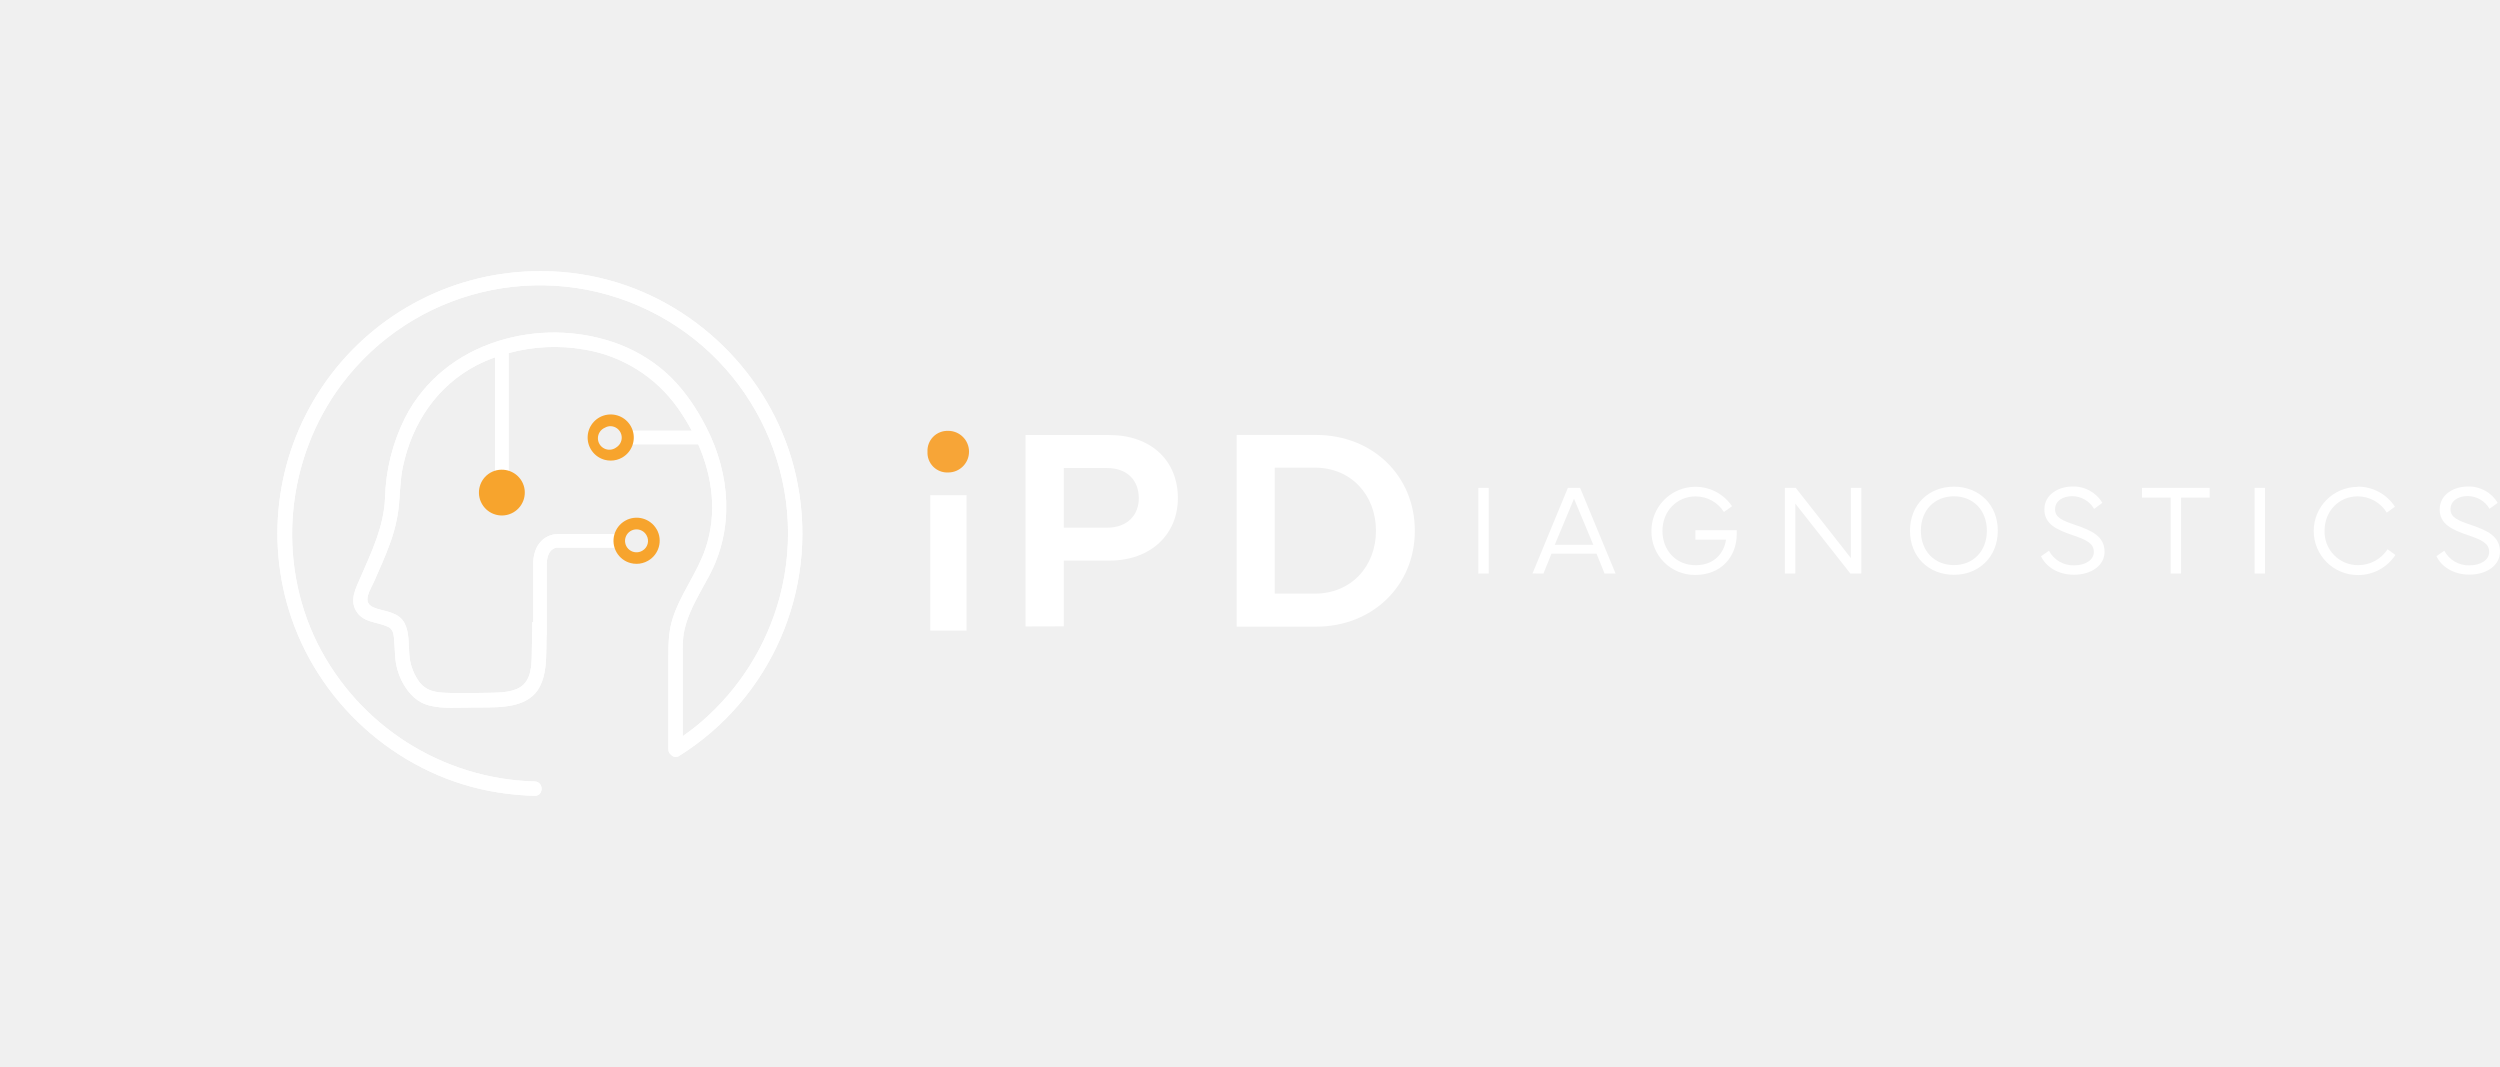
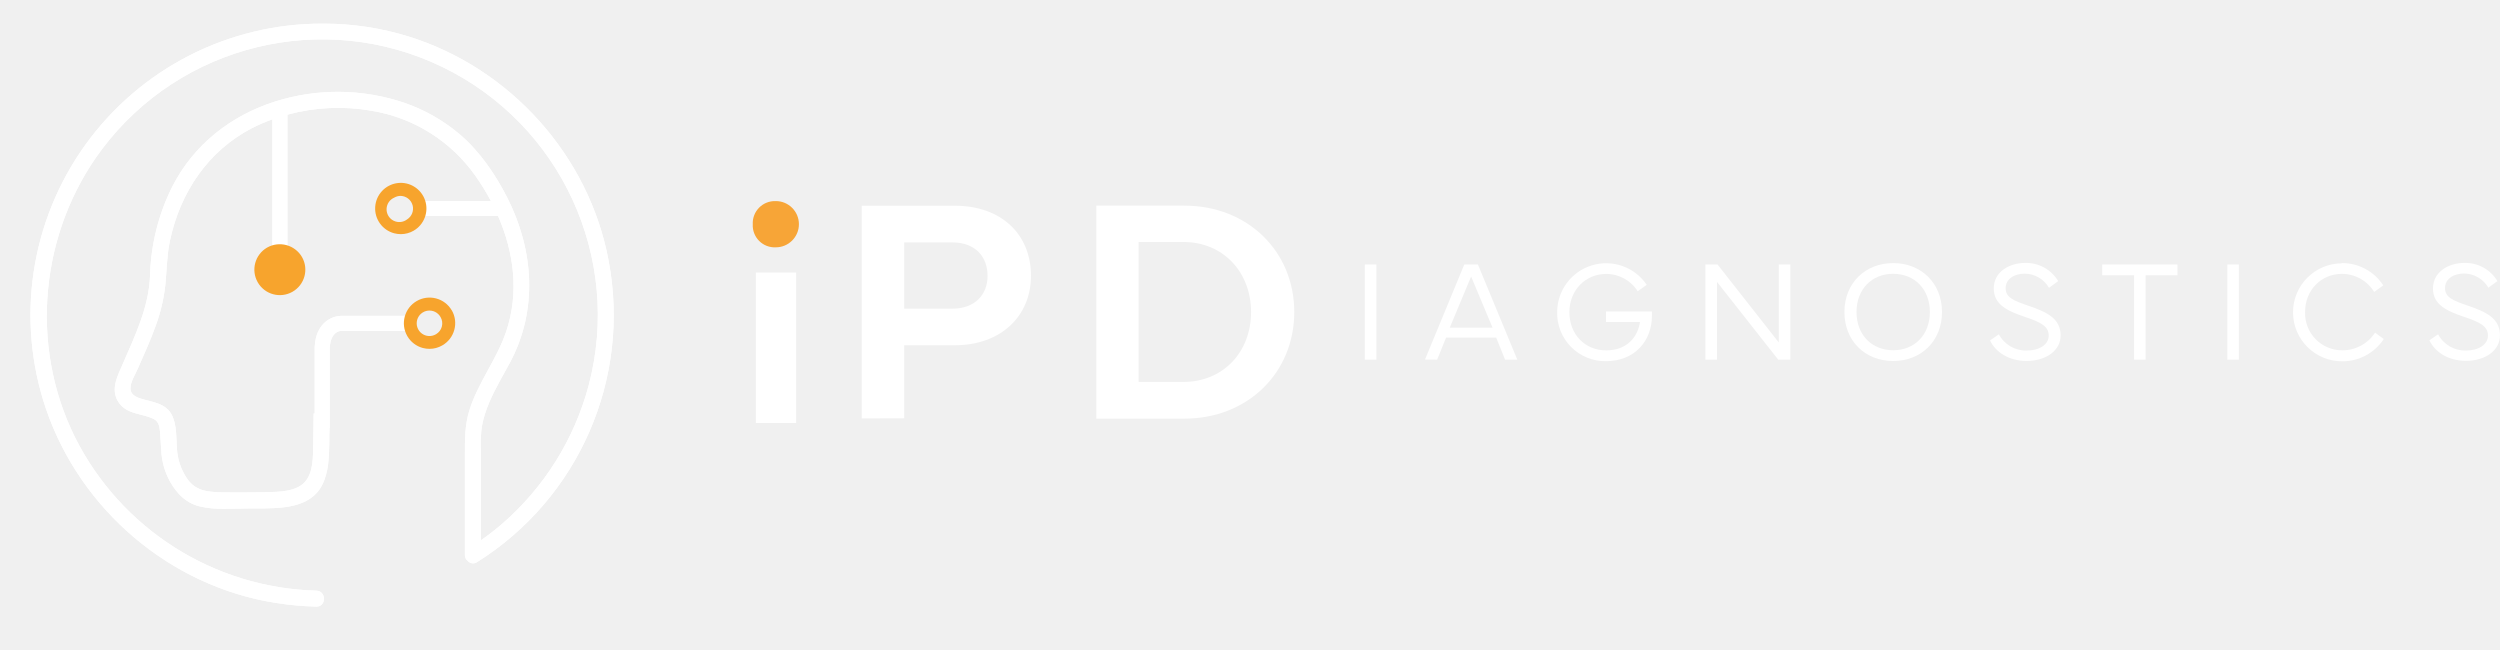
- <svg xmlns="http://www.w3.org/2000/svg" id="Layer_1" data-name="Layer 1" width="872.01" height="372.16" viewBox="0 0 872.01 372.16">
+ <svg xmlns="http://www.w3.org/2000/svg" viewBox="87.201 87.157 784.809 203.947" data-name="Layer 1" id="Layer_1" style="max-height: 500px" width="784.809" height="203.947">
  <defs>
    <style>.cls-1{fill:#fff;}.cls-2{clip-path:url(#clip-path);}.cls-3{fill:#f7a537;}.cls-4{fill:#f7a42d;}</style>
-     <clipPath id="clip-path" transform="translate(79.43 90.58)">
-       <path class="cls-1" d="M109,4A91.48,91.48,0,0,0,22.2,124.91c10.8,31.65,38.94,55.7,72.05,60.92A96.5,96.5,0,0,0,107.06,187h.14c3.1-.07,3-4.95-.14-5a87.36,87.36,0,0,1-75.77-48.2c-14.39-29-10.9-64.45,8.41-90.27a86.53,86.53,0,0,1,152.85,74.11,87.19,87.19,0,0,1-27.27,43.49c-2.1,1.81-4.29,3.49-6.55,5.08V137.65a42.77,42.77,0,0,1,.29-7.16,35.07,35.07,0,0,1,2.32-7.55c1.84-4.35,4.3-8.4,6.52-12.55C176.7,93.91,175.34,75,167,58.61c-3.69-7.26-8.55-14.39-14.75-19.73a54.09,54.09,0,0,0-17.7-10.08,65.15,65.15,0,0,0-40.35-.37C80.26,32.83,68.57,42,61.87,55.14a66.3,66.3,0,0,0-7,28c-.38,9.87-4.67,18.73-8.53,27.63-1.6,3.68-3.88,7.81-1.57,11.72,2.5,4.23,7.26,3.72,11.15,5.56,1.61.76,1.91,2.25,2.07,3.89.21,2.07.24,4.17.41,6.25a22.34,22.34,0,0,0,2.79,9.64c2.13,3.69,4.88,6.6,9.14,7.68,5,1.25,10.39.7,15.45.67h2.33c7.55,0,17.06.09,20.82-7.41,2.1-4.2,2.12-8.92,2.22-13.5,0-1.45,0-2.91.06-4.36h.08V106.78c-.14-5.88,3-6.31,3.54-6.34h21.84V95.73H114.8a8.06,8.06,0,0,0-5.45,2.44c-1.95,2-2.89,4.93-2.8,8.67v19.55l-.32,0c0,3.06-.08,6.12-.14,9.18-.08,4,.23,9.5-2.86,12.58-2.79,2.77-7.92,2.86-11.57,2.92-4.7.1-9.45.16-14.15.06s-8.56-.46-11.18-4.57a18.29,18.29,0,0,1-3-9c-.27-3.46,0-7.41-1.55-10.59-1.93-3.88-6.18-4.13-9.84-5.27-1.59-.5-3.25-1.35-3.22-3.23,0-2,1.54-4.4,2.34-6.23,1.88-4.3,3.84-8.57,5.44-13A54.47,54.47,0,0,0,59.68,86c.46-4.66.46-9.24,1.44-13.85,3.2-15.11,11.9-28.14,25.7-35.33a55,55,0,0,1,6.45-2.78v41.2H98V32.57a60.65,60.65,0,0,1,26.45-1.22A49.76,49.76,0,0,1,157,51.75a72.26,72.26,0,0,1,4.88,7.92H139.59v4.71h24.53c5,11.42,6.65,24.09,2.56,36.27-2.91,8.67-8.83,16-11.56,24.74-1.47,4.71-1.41,9.41-1.41,14.3v31.09a2.27,2.27,0,0,0,.94,1.92,2.18,2.18,0,0,0,2.89.33,91.54,91.54,0,0,0,41.29-94.62C192.71,45.52,168,18,136.1,8.06A89.91,89.91,0,0,0,109.57,4Z" />
+     <clipPath transform="translate(79.43 90.58)" id="clip-path">
+       <path d="M109,4A91.48,91.48,0,0,0,22.2,124.91c10.8,31.65,38.94,55.7,72.05,60.92A96.5,96.5,0,0,0,107.06,187h.14c3.1-.07,3-4.95-.14-5a87.36,87.36,0,0,1-75.77-48.2c-14.39-29-10.9-64.45,8.41-90.27a86.53,86.53,0,0,1,152.85,74.11,87.19,87.19,0,0,1-27.27,43.49c-2.1,1.81-4.29,3.49-6.55,5.08V137.65a42.77,42.77,0,0,1,.29-7.16,35.07,35.07,0,0,1,2.32-7.55c1.84-4.35,4.3-8.4,6.52-12.55C176.7,93.91,175.34,75,167,58.61c-3.69-7.26-8.55-14.39-14.75-19.73a54.09,54.09,0,0,0-17.7-10.08,65.15,65.15,0,0,0-40.35-.37C80.26,32.83,68.57,42,61.87,55.14a66.3,66.3,0,0,0-7,28c-.38,9.87-4.67,18.73-8.53,27.63-1.6,3.68-3.88,7.81-1.57,11.72,2.5,4.23,7.26,3.72,11.15,5.56,1.61.76,1.91,2.25,2.07,3.89.21,2.07.24,4.17.41,6.25a22.34,22.34,0,0,0,2.79,9.64c2.13,3.69,4.88,6.6,9.14,7.68,5,1.25,10.39.7,15.45.67h2.33c7.55,0,17.06.09,20.82-7.41,2.1-4.2,2.12-8.92,2.22-13.5,0-1.45,0-2.91.06-4.36h.08V106.78c-.14-5.88,3-6.31,3.54-6.34h21.84V95.73H114.8a8.06,8.06,0,0,0-5.45,2.44c-1.95,2-2.89,4.93-2.8,8.67v19.55l-.32,0c0,3.06-.08,6.12-.14,9.18-.08,4,.23,9.5-2.86,12.58-2.79,2.77-7.92,2.86-11.57,2.92-4.7.1-9.45.16-14.15.06s-8.56-.46-11.18-4.57a18.29,18.29,0,0,1-3-9c-.27-3.46,0-7.41-1.55-10.59-1.93-3.88-6.18-4.13-9.84-5.27-1.59-.5-3.25-1.35-3.22-3.23,0-2,1.54-4.4,2.34-6.23,1.88-4.3,3.84-8.57,5.44-13A54.47,54.47,0,0,0,59.68,86c.46-4.66.46-9.24,1.44-13.85,3.2-15.11,11.9-28.14,25.7-35.33a55,55,0,0,1,6.45-2.78v41.2H98V32.57a60.65,60.65,0,0,1,26.45-1.22A49.76,49.76,0,0,1,157,51.75a72.26,72.26,0,0,1,4.88,7.92H139.59v4.71h24.53c5,11.42,6.65,24.09,2.56,36.27-2.91,8.67-8.83,16-11.56,24.74-1.47,4.71-1.41,9.41-1.41,14.3v31.09a2.27,2.27,0,0,0,.94,1.92,2.18,2.18,0,0,0,2.89.33,91.54,91.54,0,0,0,41.29-94.62C192.71,45.52,168,18,136.1,8.06A89.91,89.91,0,0,0,109.57,4Z" class="cls-1" />
    </clipPath>
  </defs>
-   <rect class="cls-1" x="324.49" y="172.72" width="12.64" height="47.23" />
-   <path class="cls-1" d="M291.62,93.48h15.05c7.33,0,11.12-4.58,11.12-10.28,0-6-3.79-10.53-11.12-10.53H291.62Zm-13.34,34.45V61.16h29.23c14.52,0,23.91,8.9,23.91,22,0,12.59-9.39,21.8-23.91,21.8H291.62v22.93Z" transform="translate(79.43 90.58)" />
-   <path class="cls-1" d="M365.21,116.48h14c12.69,0,21.3-9.54,21.3-21.94s-8.61-22-21.3-22h-14ZM351.93,61.13h27.65c19.83,0,34.49,14.32,34.49,33.41S399.41,128,379.58,128H351.93Z" transform="translate(79.43 90.58)" />
-   <rect class="cls-1" x="515.65" y="170.18" width="3.63" height="29.88" />
-   <path class="cls-1" d="M476.32,99.45l-6.73-16.07-6.71,16.07Zm-21.21,10L467.45,79.6h4.27l12.37,29.88h-3.85l-2.78-6.93H461.73l-2.8,6.93Z" transform="translate(79.43 90.58)" />
-   <path class="cls-1" d="M496.6,94.54A15.37,15.37,0,0,1,524.72,86L521.88,88A11.67,11.67,0,0,0,512,82.57c-6.49,0-11.56,5.08-11.56,12s4.82,12,11.56,12,10-4.51,10.6-8.91H511.93v-3.3h14.42c0,.33,0,.88,0,1.37,0,7.81-5.37,14.23-14.46,14.23A15.09,15.09,0,0,1,496.6,94.54" transform="translate(79.43 90.58)" />
-   <polygon class="cls-1" points="626.37 170.18 645.6 194.67 645.6 170.18 649.23 170.18 649.23 200.06 645.42 200.06 626.21 175.66 626.21 200.06 622.56 200.06 622.56 170.18 626.37 170.18" />
-   <path class="cls-1" d="M602.09,106.53c6.69,0,11.51-4.81,11.51-12s-4.82-12-11.51-12-11.51,4.8-11.51,12,4.82,12,11.51,12m-15.31-12c0-9.15,6.6-15.36,15.31-15.36s15.32,6.21,15.32,15.36-6.6,15.38-15.32,15.38-15.31-6.22-15.31-15.38" transform="translate(79.43 90.58)" />
-   <path class="cls-1" d="M635.26,101.52a9.61,9.61,0,0,0,8.76,5.1c4,0,6.89-1.91,6.89-4.69,0-2.94-2.49-4.2-7.46-5.87-5.55-1.87-9.79-3.87-9.79-8.94,0-5.32,5.06-8,9.77-8a11.69,11.69,0,0,1,10.45,5.7L651,86.93a8.88,8.88,0,0,0-7.61-4.45c-3.13,0-6,1.54-6,4.6,0,2.91,2.62,3.94,7.15,5.48,5.62,1.91,10.11,3.92,10.11,9.33,0,4.69-4.52,8-10.68,8-5.72,0-9.81-2.9-11.48-6.44Z" transform="translate(79.43 90.58)" />
-   <polygon class="cls-1" points="747.14 170.18 770.75 170.18 770.75 173.57 760.76 173.57 760.76 200.06 757.13 200.06 757.13 173.57 747.14 173.57 747.14 170.18" />
-   <rect class="cls-1" x="786.41" y="170.18" width="3.63" height="29.88" />
-   <path class="cls-1" d="M742.93,79.16a15.41,15.41,0,0,1,13,7l-2.84,2.07a11.91,11.91,0,0,0-10.14-5.68c-6.5,0-11.56,5.08-11.56,12a11.63,11.63,0,0,0,11.67,12A12.17,12.17,0,0,0,753.36,101l2.73,2a15.51,15.51,0,0,1-13.05,7,15.38,15.38,0,1,1-.11-30.76" transform="translate(79.43 90.58)" />
-   <path class="cls-1" d="M773.15,101.52a9.61,9.61,0,0,0,8.76,5.1c4,0,6.89-1.91,6.89-4.69,0-2.94-2.49-4.2-7.46-5.87-5.55-1.87-9.8-3.87-9.8-8.94,0-5.32,5.07-8,9.78-8a11.69,11.69,0,0,1,10.45,5.7l-2.84,2.07a8.9,8.9,0,0,0-7.61-4.45c-3.13,0-6,1.54-6,4.6,0,2.91,2.62,3.94,7.15,5.48,5.61,1.91,10.1,3.92,10.1,9.33,0,4.69-4.51,8-10.67,8-5.72,0-9.81-2.9-11.49-6.44Z" transform="translate(79.43 90.58)" />
-   <path class="cls-1" d="M109,4A91.48,91.48,0,0,0,22.2,124.91c10.8,31.65,38.94,55.7,72.05,60.92A96.5,96.5,0,0,0,107.06,187h.14c3.1-.07,3-4.95-.14-5a87.36,87.36,0,0,1-75.77-48.2c-14.39-29-10.9-64.45,8.41-90.27a86.53,86.53,0,0,1,152.85,74.11,87.19,87.19,0,0,1-27.27,43.49c-2.1,1.81-4.29,3.49-6.55,5.08V137.65a42.77,42.77,0,0,1,.29-7.16,35.07,35.07,0,0,1,2.32-7.55c1.84-4.35,4.3-8.4,6.52-12.55C176.7,93.91,175.34,75,167,58.61c-3.69-7.26-8.55-14.39-14.75-19.73a54.09,54.09,0,0,0-17.7-10.08,65.15,65.15,0,0,0-40.35-.37C80.26,32.83,68.57,42,61.87,55.14a66.3,66.3,0,0,0-7,28c-.38,9.87-4.67,18.73-8.53,27.63-1.6,3.68-3.88,7.81-1.57,11.72,2.5,4.23,7.26,3.72,11.15,5.56,1.61.76,1.91,2.25,2.07,3.89.21,2.07.24,4.17.41,6.25a22.34,22.34,0,0,0,2.79,9.64c2.13,3.69,4.88,6.6,9.14,7.68,5,1.25,10.39.7,15.45.67h2.33c7.55,0,17.06.09,20.82-7.41,2.1-4.2,2.12-8.92,2.22-13.5,0-1.45,0-2.91.06-4.36h.08V106.78c-.14-5.88,3-6.31,3.54-6.34h21.84V95.73H114.8a8.06,8.06,0,0,0-5.45,2.44c-1.95,2-2.89,4.93-2.8,8.67v19.55l-.32,0c0,3.06-.08,6.12-.14,9.18-.08,4,.23,9.5-2.86,12.58-2.79,2.77-7.92,2.86-11.57,2.92-4.7.1-9.45.16-14.15.06s-8.56-.46-11.18-4.57a18.29,18.29,0,0,1-3-9c-.27-3.46,0-7.41-1.55-10.59-1.93-3.88-6.18-4.13-9.84-5.27-1.59-.5-3.25-1.35-3.22-3.23,0-2,1.54-4.4,2.34-6.23,1.88-4.3,3.84-8.57,5.44-13A54.47,54.47,0,0,0,59.68,86c.46-4.66.46-9.24,1.44-13.85,3.2-15.11,11.9-28.14,25.7-35.33a55,55,0,0,1,6.45-2.78v41.2H98V32.57a60.65,60.65,0,0,1,26.45-1.22A49.76,49.76,0,0,1,157,51.75a72.26,72.26,0,0,1,4.88,7.92H139.59v4.71h24.53c5,11.42,6.65,24.09,2.56,36.27-2.91,8.67-8.83,16-11.56,24.74-1.47,4.71-1.41,9.41-1.41,14.3v31.09a2.27,2.27,0,0,0,.94,1.92,2.18,2.18,0,0,0,2.89.33,91.54,91.54,0,0,0,41.29-94.62C192.71,45.52,168,18,136.1,8.06A89.91,89.91,0,0,0,109.57,4Z" transform="translate(79.43 90.58)" />
+   <rect height="47.23" width="12.64" y="172.72" x="324.49" class="cls-1" />
+   <path transform="translate(79.43 90.58)" d="M291.62,93.48h15.05c7.33,0,11.12-4.58,11.12-10.28,0-6-3.79-10.53-11.12-10.53H291.62Zm-13.34,34.45V61.16h29.23c14.52,0,23.91,8.9,23.91,22,0,12.59-9.39,21.8-23.91,21.8H291.62v22.93Z" class="cls-1" />
+   <path transform="translate(79.43 90.58)" d="M365.21,116.48h14c12.69,0,21.3-9.54,21.3-21.94s-8.61-22-21.3-22h-14ZM351.93,61.13h27.65c19.83,0,34.49,14.32,34.49,33.41S399.41,128,379.58,128H351.93Z" class="cls-1" />
+   <rect height="29.88" width="3.63" y="170.18" x="515.65" class="cls-1" />
+   <path transform="translate(79.43 90.58)" d="M476.32,99.45l-6.73-16.07-6.71,16.07Zm-21.21,10L467.45,79.6h4.27l12.37,29.88h-3.85l-2.78-6.93H461.73l-2.8,6.93Z" class="cls-1" />
+   <path transform="translate(79.43 90.58)" d="M496.6,94.54A15.37,15.37,0,0,1,524.72,86L521.88,88A11.67,11.67,0,0,0,512,82.57c-6.49,0-11.56,5.08-11.56,12s4.82,12,11.56,12,10-4.51,10.6-8.91H511.93v-3.3h14.42c0,.33,0,.88,0,1.37,0,7.81-5.37,14.23-14.46,14.23A15.09,15.09,0,0,1,496.6,94.54" class="cls-1" />
+   <polygon points="626.37 170.18 645.6 194.67 645.6 170.18 649.23 170.18 649.23 200.06 645.42 200.06 626.21 175.66 626.21 200.06 622.56 200.06 622.56 170.18 626.37 170.18" class="cls-1" />
+   <path transform="translate(79.43 90.58)" d="M602.09,106.53c6.69,0,11.51-4.81,11.51-12s-4.82-12-11.51-12-11.51,4.8-11.51,12,4.82,12,11.51,12m-15.31-12c0-9.15,6.6-15.36,15.31-15.36s15.32,6.21,15.32,15.36-6.6,15.38-15.32,15.38-15.31-6.22-15.31-15.38" class="cls-1" />
+   <path transform="translate(79.43 90.58)" d="M635.26,101.52a9.61,9.61,0,0,0,8.76,5.1c4,0,6.89-1.91,6.89-4.69,0-2.94-2.49-4.2-7.46-5.87-5.55-1.87-9.79-3.87-9.79-8.94,0-5.32,5.06-8,9.77-8a11.69,11.69,0,0,1,10.45,5.7L651,86.93a8.88,8.88,0,0,0-7.61-4.45c-3.13,0-6,1.54-6,4.6,0,2.91,2.62,3.94,7.15,5.48,5.62,1.91,10.11,3.92,10.11,9.33,0,4.69-4.52,8-10.68,8-5.72,0-9.81-2.9-11.48-6.44Z" class="cls-1" />
+   <polygon points="747.14 170.18 770.75 170.18 770.75 173.57 760.76 173.57 760.76 200.06 757.13 200.06 757.13 173.57 747.14 173.57 747.14 170.18" class="cls-1" />
+   <rect height="29.88" width="3.63" y="170.18" x="786.41" class="cls-1" />
+   <path transform="translate(79.43 90.58)" d="M742.93,79.16a15.41,15.41,0,0,1,13,7l-2.84,2.07a11.91,11.91,0,0,0-10.14-5.68c-6.5,0-11.56,5.08-11.56,12a11.63,11.63,0,0,0,11.67,12A12.17,12.17,0,0,0,753.36,101l2.73,2a15.51,15.51,0,0,1-13.05,7,15.38,15.38,0,1,1-.11-30.76" class="cls-1" />
+   <path transform="translate(79.43 90.58)" d="M773.15,101.52a9.61,9.61,0,0,0,8.76,5.1c4,0,6.89-1.91,6.89-4.69,0-2.94-2.49-4.2-7.46-5.87-5.55-1.87-9.8-3.87-9.8-8.94,0-5.32,5.07-8,9.78-8a11.69,11.69,0,0,1,10.45,5.7l-2.84,2.07a8.9,8.9,0,0,0-7.61-4.45c-3.13,0-6,1.54-6,4.6,0,2.91,2.62,3.94,7.15,5.48,5.61,1.91,10.1,3.92,10.1,9.33,0,4.69-4.51,8-10.67,8-5.72,0-9.81-2.9-11.49-6.44Z" class="cls-1" />
+   <path transform="translate(79.43 90.58)" d="M109,4A91.48,91.48,0,0,0,22.2,124.91c10.8,31.65,38.94,55.7,72.05,60.92A96.5,96.5,0,0,0,107.06,187h.14c3.1-.07,3-4.95-.14-5a87.36,87.36,0,0,1-75.77-48.2c-14.39-29-10.9-64.45,8.41-90.27a86.53,86.53,0,0,1,152.85,74.11,87.19,87.19,0,0,1-27.27,43.49c-2.1,1.81-4.29,3.49-6.55,5.08V137.65a42.77,42.77,0,0,1,.29-7.16,35.07,35.07,0,0,1,2.32-7.55c1.84-4.35,4.3-8.4,6.52-12.55C176.7,93.91,175.34,75,167,58.61c-3.69-7.26-8.55-14.39-14.75-19.73a54.09,54.09,0,0,0-17.7-10.08,65.15,65.15,0,0,0-40.35-.37C80.26,32.83,68.57,42,61.87,55.14a66.3,66.3,0,0,0-7,28c-.38,9.87-4.67,18.73-8.53,27.63-1.6,3.68-3.88,7.81-1.57,11.72,2.5,4.23,7.26,3.72,11.15,5.56,1.61.76,1.91,2.25,2.07,3.89.21,2.07.24,4.17.41,6.25a22.34,22.34,0,0,0,2.79,9.64c2.13,3.69,4.88,6.6,9.14,7.68,5,1.25,10.39.7,15.45.67h2.33c7.55,0,17.06.09,20.82-7.41,2.1-4.2,2.12-8.92,2.22-13.5,0-1.45,0-2.91.06-4.36h.08V106.78c-.14-5.88,3-6.31,3.54-6.34h21.84V95.73H114.8a8.06,8.06,0,0,0-5.45,2.44c-1.95,2-2.89,4.93-2.8,8.67v19.55l-.32,0c0,3.06-.08,6.12-.14,9.18-.08,4,.23,9.5-2.86,12.58-2.79,2.77-7.92,2.86-11.57,2.92-4.7.1-9.45.16-14.15.06s-8.56-.46-11.18-4.57a18.29,18.29,0,0,1-3-9c-.27-3.46,0-7.41-1.55-10.59-1.93-3.88-6.18-4.13-9.84-5.27-1.59-.5-3.25-1.35-3.22-3.23,0-2,1.54-4.4,2.34-6.23,1.88-4.3,3.84-8.57,5.44-13A54.47,54.47,0,0,0,59.68,86c.46-4.66.46-9.24,1.44-13.85,3.2-15.11,11.9-28.14,25.7-35.33a55,55,0,0,1,6.45-2.78v41.2H98V32.57a60.65,60.65,0,0,1,26.45-1.22A49.76,49.76,0,0,1,157,51.75a72.26,72.26,0,0,1,4.88,7.92H139.59v4.71h24.53c5,11.42,6.65,24.09,2.56,36.27-2.91,8.67-8.83,16-11.56,24.74-1.47,4.71-1.41,9.41-1.41,14.3v31.09a2.27,2.27,0,0,0,.94,1.92,2.18,2.18,0,0,0,2.89.33,91.54,91.54,0,0,0,41.29-94.62C192.71,45.52,168,18,136.1,8.06A89.91,89.91,0,0,0,109.57,4Z" class="cls-1" />
  <g class="cls-2">
-     <rect class="cls-1" x="-25.42" y="-36.22" width="264.22" height="263.43" transform="translate(42.95 184) rotate(-41)" />
+     <rect transform="translate(42.95 184) rotate(-41)" height="263.43" width="264.22" y="-36.22" x="-25.42" class="cls-1" />
  </g>
-   <path class="cls-3" d="M251.31,59.7a7.26,7.26,0,1,1,0,14.52A6.89,6.89,0,0,1,244.08,67a6.94,6.94,0,0,1,7.23-7.29" transform="translate(79.43 90.58)" />
-   <path class="cls-4" d="M91.6,74.31a8,8,0,1,0,11,3,8.07,8.07,0,0,0-11-3" transform="translate(79.43 90.58)" />
-   <path class="cls-4" d="M135.57,65.45a4,4,0,1,1-4-6.85,3.91,3.91,0,0,1,2-.53,4,4,0,0,1,2,7.38M137.62,69a8.05,8.05,0,1,0-6.11.81,8.27,8.27,0,0,0,2.09.27A8,8,0,0,0,137.62,69Z" transform="translate(79.43 90.58)" />
-   <path class="cls-4" d="M144.62,101.51a4,4,0,1,1,1.45-5.4,3.93,3.93,0,0,1-1.45,5.4m5-7.45a8.05,8.05,0,0,0-14,8,8,8,0,0,0,4.89,3.76,8.34,8.34,0,0,0,2.1.27,8,8,0,0,0,4-1.08,8.06,8.06,0,0,0,3-11" transform="translate(79.43 90.58)" />
+   <path transform="translate(79.43 90.58)" d="M251.31,59.7a7.26,7.26,0,1,1,0,14.52A6.89,6.89,0,0,1,244.08,67a6.94,6.94,0,0,1,7.23-7.29" class="cls-3" />
+   <path transform="translate(79.43 90.58)" d="M91.6,74.31a8,8,0,1,0,11,3,8.07,8.07,0,0,0-11-3" class="cls-4" />
+   <path transform="translate(79.43 90.58)" d="M135.57,65.45a4,4,0,1,1-4-6.85,3.91,3.91,0,0,1,2-.53,4,4,0,0,1,2,7.38M137.62,69a8.05,8.05,0,1,0-6.11.81,8.27,8.27,0,0,0,2.09.27A8,8,0,0,0,137.62,69Z" class="cls-4" />
+   <path transform="translate(79.43 90.58)" d="M144.62,101.51a4,4,0,1,1,1.45-5.4,3.93,3.93,0,0,1-1.45,5.4m5-7.45a8.05,8.05,0,0,0-14,8,8,8,0,0,0,4.89,3.76,8.34,8.34,0,0,0,2.1.27,8,8,0,0,0,4-1.08,8.06,8.06,0,0,0,3-11" class="cls-4" />
</svg>
